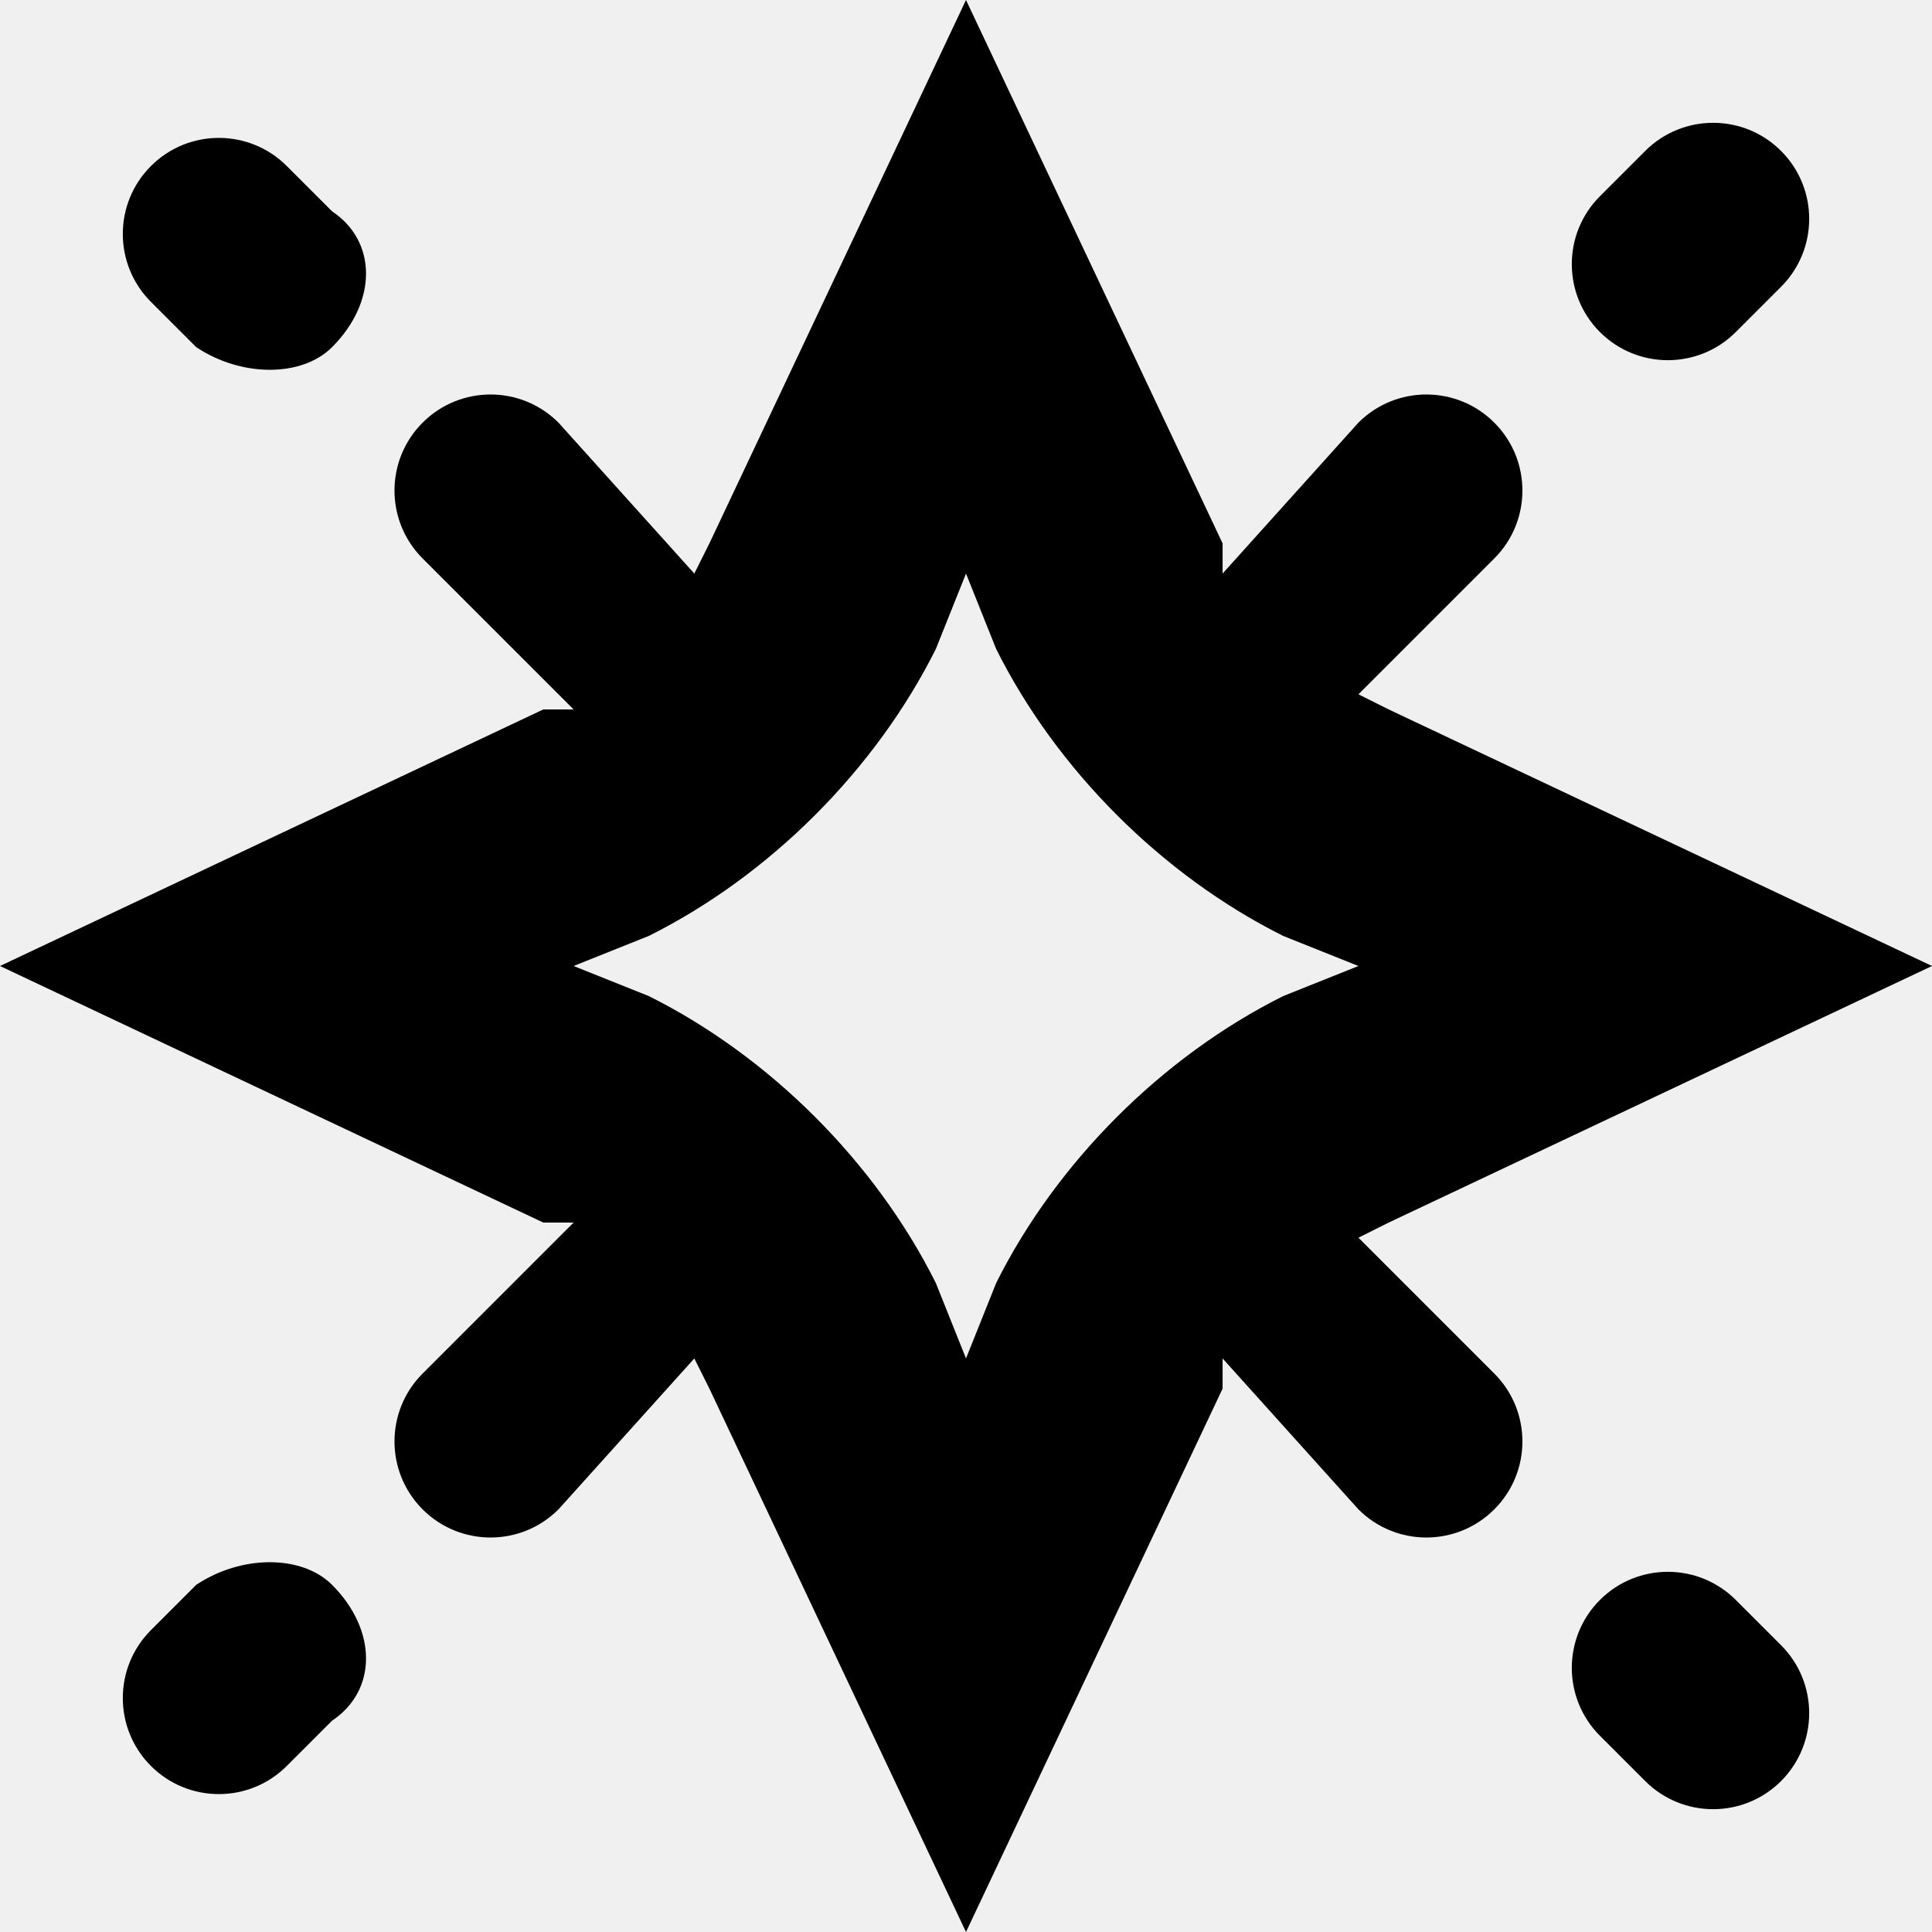
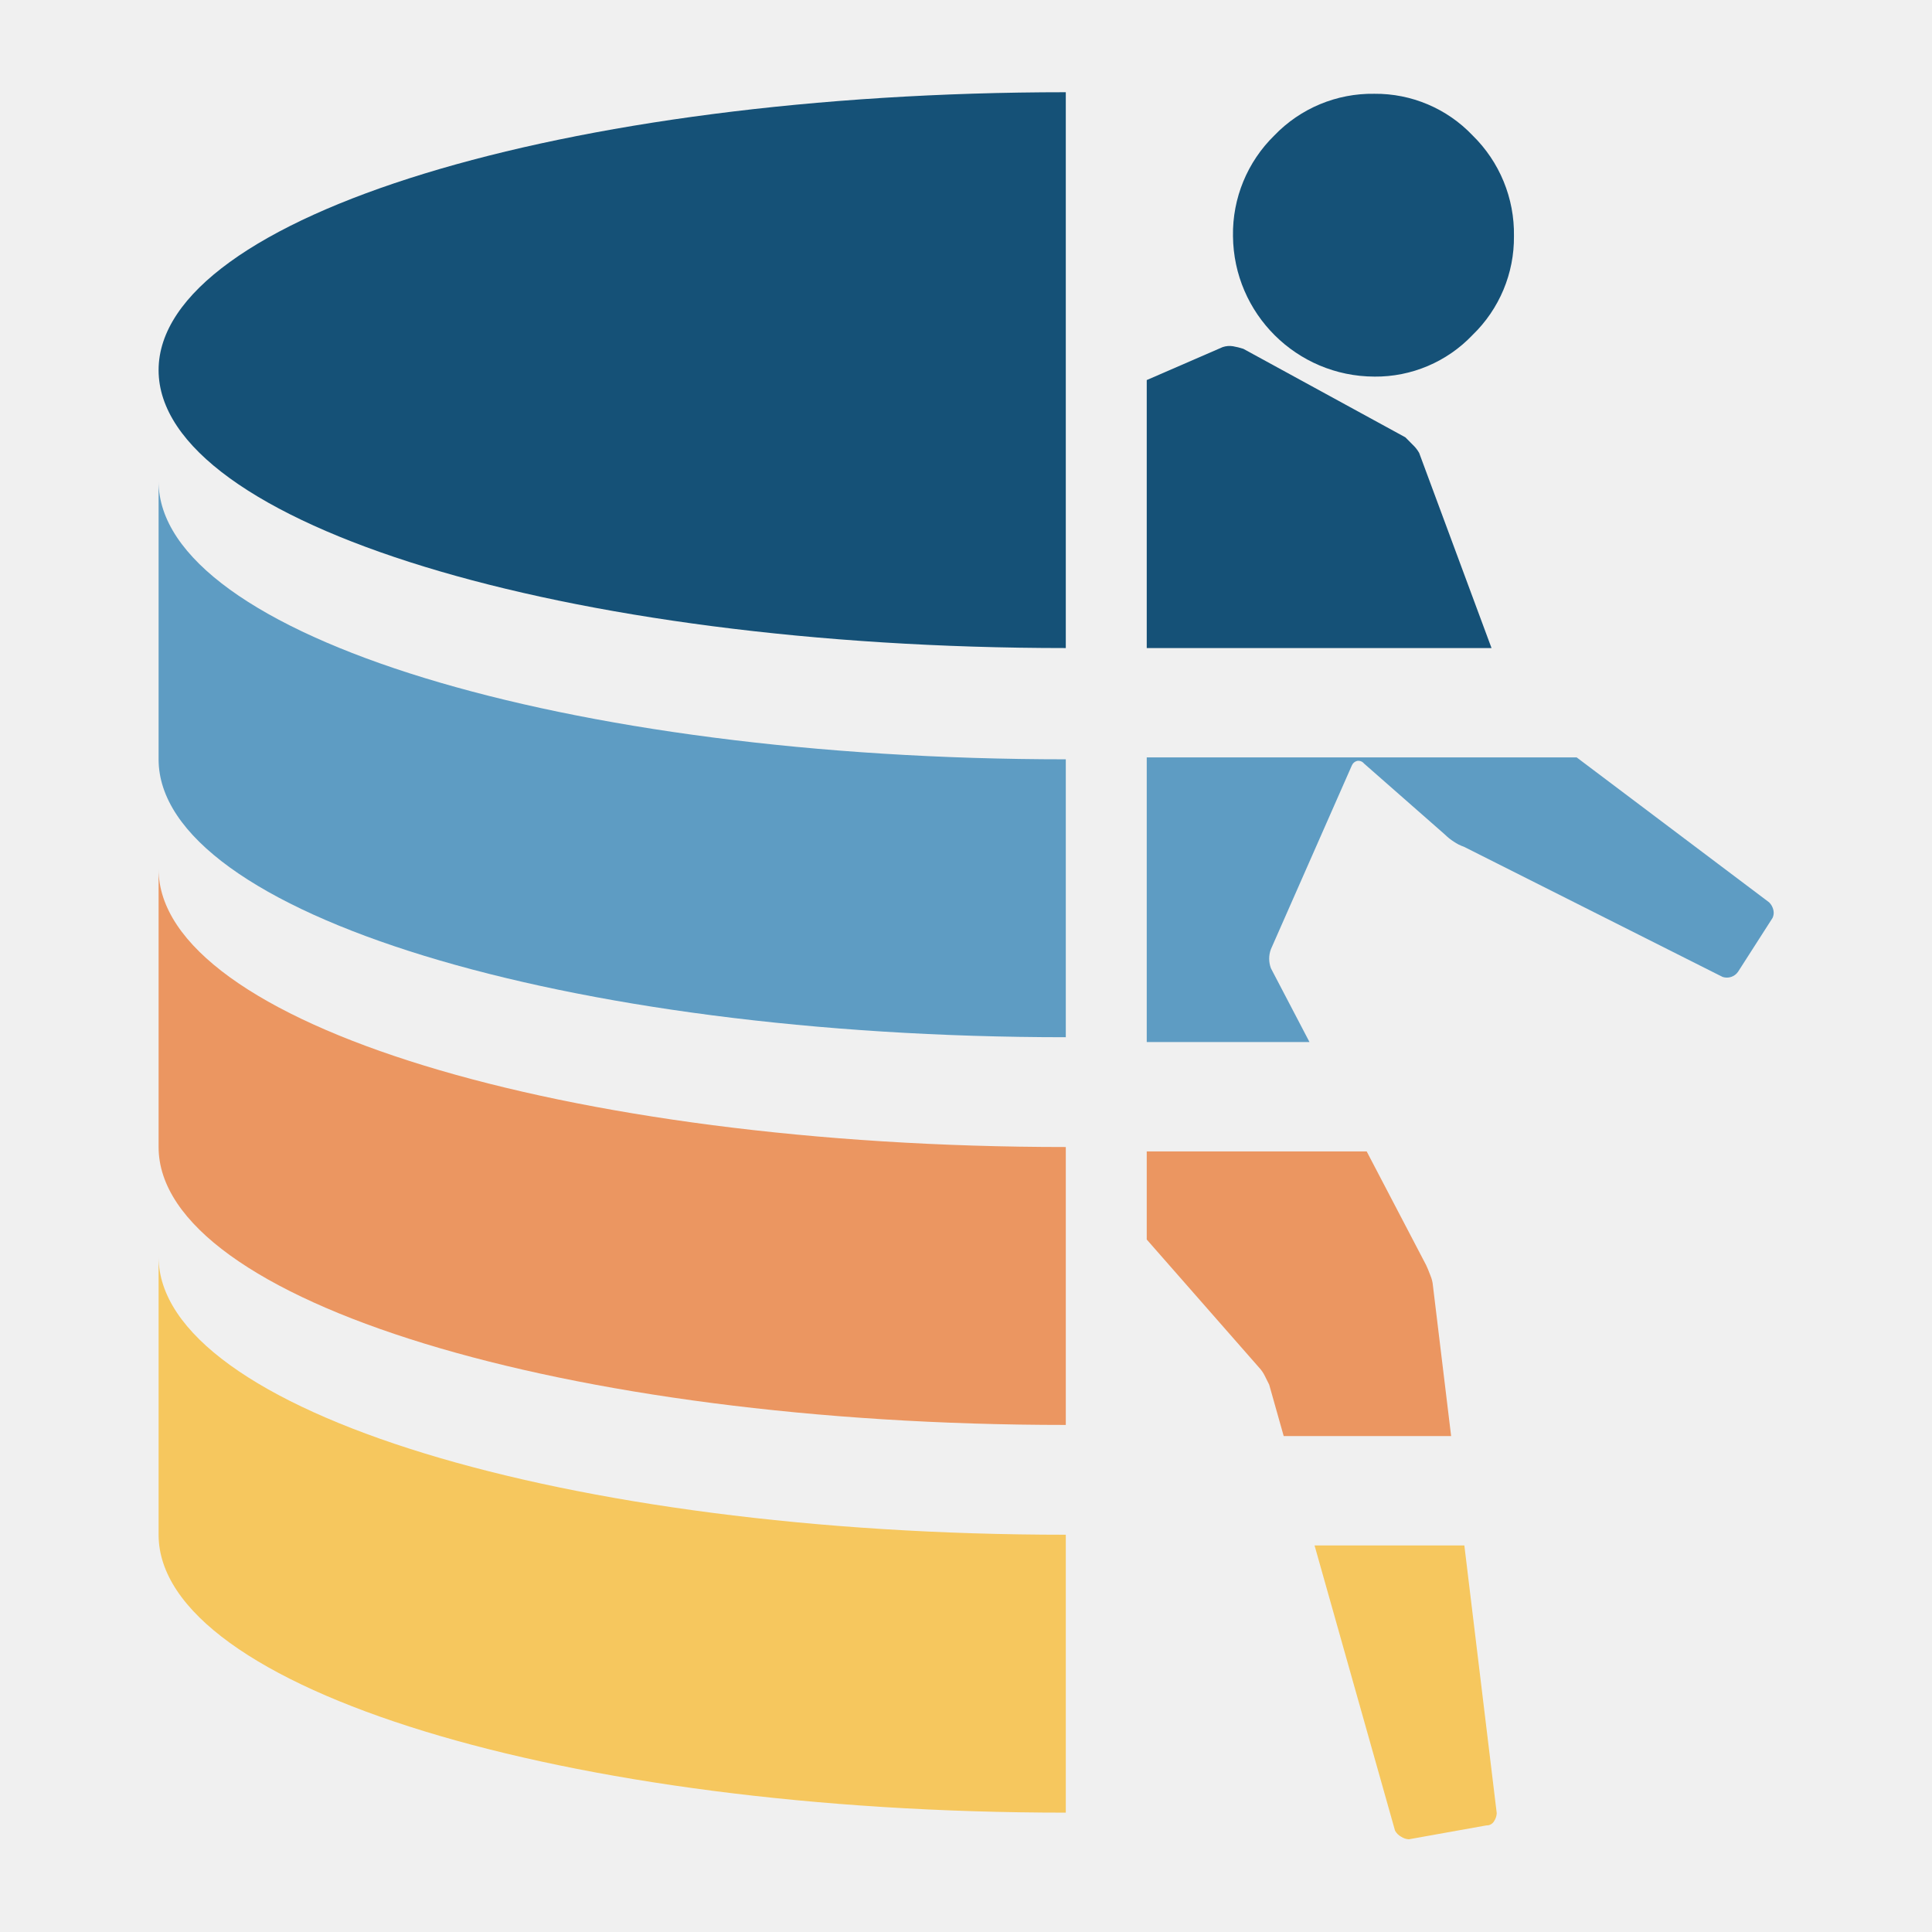
- <svg xmlns="http://www.w3.org/2000/svg" viewBox="0 0 128 128">
-   <path fill-rule="evenodd" d="M81 36 64 0 47 36l-1 2-9-10a6 6 0 0 0-9 9l10 10h-2L0 64l36 17h2L28 91a6 6 0 1 0 9 9l9-10 1 2 17 36 17-36v-2l9 10a6 6 0 1 0 9-9l-9-9 2-1 36-17-36-17-2-1 9-9a6 6 0 1 0-9-9l-9 10v-2Zm-17 2-2 5c-4 8-11 15-19 19l-5 2 5 2c8 4 15 11 19 19l2 5 2-5c4-8 11-15 19-19l5-2-5-2c-8-4-15-11-19-19l-2-5Z" clip-rule="evenodd" />
-   <path d="M118 19a6 6 0 0 0-9-9l-3 3a6 6 0 1 0 9 9l3-3Zm-96 4c-2 2-6 2-9 0l-3-3a6 6 0 1 1 9-9l3 3c3 2 3 6 0 9Zm0 82c-2-2-6-2-9 0l-3 3a6 6 0 1 0 9 9l3-3c3-2 3-6 0-9Zm96 4a6 6 0 0 1-9 9l-3-3a6 6 0 1 1 9-9l3 3Z" />
-   <style>path{fill:#000}@media (prefers-color-scheme:dark){path{fill:#fff}}</style>
+ <svg xmlns="http://www.w3.org/2000/svg" viewBox="7.15 22.25 184.5 184.5" role="img" aria-label="FEGA Norway">
+   <defs>
+     <style>.cls-1{fill:#f6c75e;}.cls-2{fill:#eb9661;}.cls-3{fill:#5e9cc3;}.cls-4{fill:#155177;}</style>
+   </defs>
+   <path class="cls-1" d="M22.295,142.272v26.54c0,14.658,38.788,26.54,86.635,26.54v-26.54C61.083,168.812,22.295,156.929,22.295,142.272Z" />
+   <path class="cls-2" d="M22.295,105.247v26.54c0,14.658,38.788,26.54,86.635,26.54v-26.54C61.083,131.787,22.295,119.904,22.295,105.247Z" />
+   <path class="cls-3" d="M22.295,68.222v26.54c0,14.658,38.788,26.54,86.635,26.54v-26.54C61.083,94.762,22.295,82.88,22.295,68.222Z" />
+   <path class="cls-4" d="M22.295,57.597c0,14.658,38.788,26.54,86.635,26.54v-53.08C61.083,31.057,22.295,42.94,22.295,57.597Z" />
+   <path class="cls-4" d="M138.396,58.215a12.77,12.77,0,0,0,9.382-3.979,12.945,12.945,0,0,0,3.95-9.444,13.14,13.14,0,0,0-3.95-9.61,12.778,12.778,0,0,0-9.382-3.976,12.96,12.96,0,0,0-9.547,3.976,13.132,13.132,0,0,0-3.953,9.61,13.541,13.541,0,0,0,13.5,13.422Z" />
+   <path class="cls-1" d="M140.37,197.066a1.444,1.444,0,0,0,.577.581,1.462,1.462,0,0,0,.742.249l7.406-1.325a.812.812,0,0,0,.742-.415,1.501,1.501,0,0,0,.247-.747l-3.093-25.576H132.685Z" />
+   <path class="cls-2" d="M127.367,152.825a3.268,3.268,0,0,1,.575.83c.165.329.301.607.412.827l1.385,4.907h15.989l-1.736-14.351a3.211,3.211,0,0,0-.247-.996c-.165-.438-.304-.77-.412-.993l-5.669-10.843H116.66v8.415Z" />
+   <path class="cls-3" d="M176.505,109.165a1.48,1.48,0,0,0-.412-.747L157.719,94.581H116.66v27.183h15.543l-3.685-7.048a2.601,2.601,0,0,1,0-1.823L136.255,95.33a.739.739,0,0,1,.495-.415.689.689,0,0,1,.66.249l7.736,6.793a5.071,5.071,0,0,0,.825.661,3.969,3.969,0,0,0,.987.498l24.691,12.426a1.298,1.298,0,0,0,1.482-.495l3.293-5.138A1.143,1.143,0,0,0,176.505,109.165Z" />
+   <path class="cls-4" d="M149.586,84.138l-6.91-18.635a3.2,3.2,0,0,0-.577-.744c-.276-.275-.521-.524-.74-.745l-15.474-8.453a7.235,7.235,0,0,0-.99-.246,2.04,2.04,0,0,0-.987.083L116.66,58.545V84.138Z" />
</svg>
